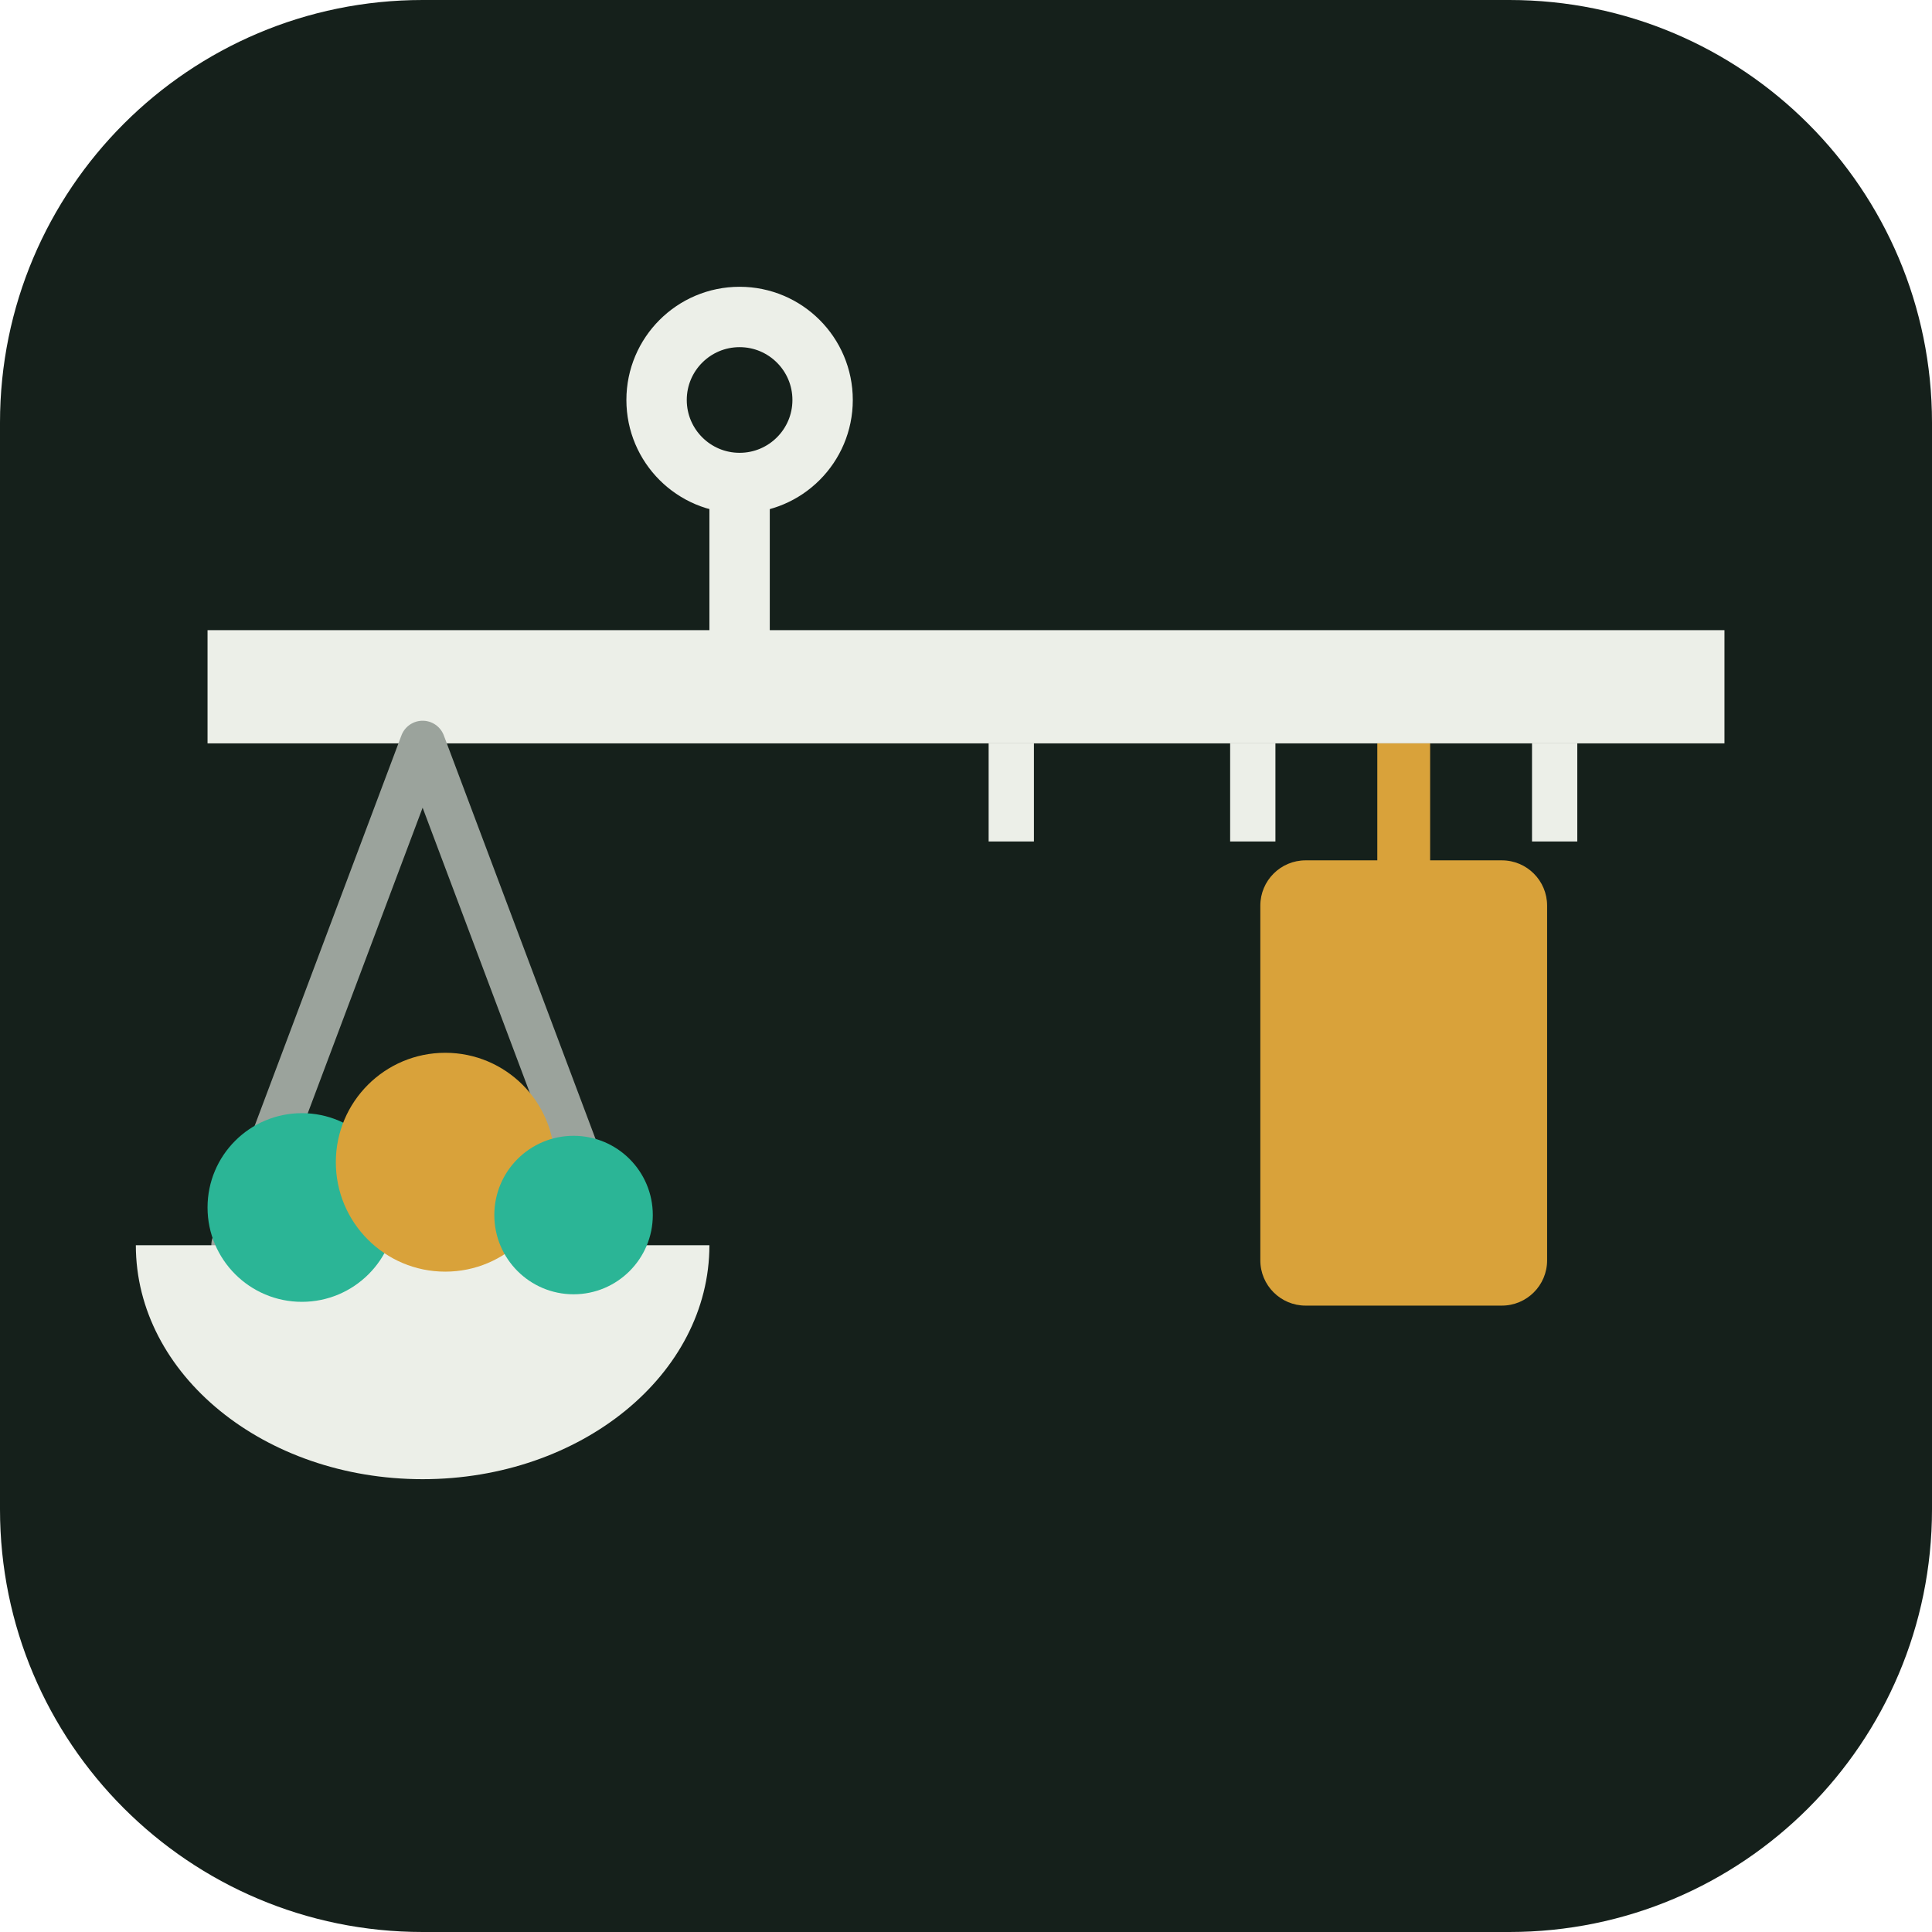
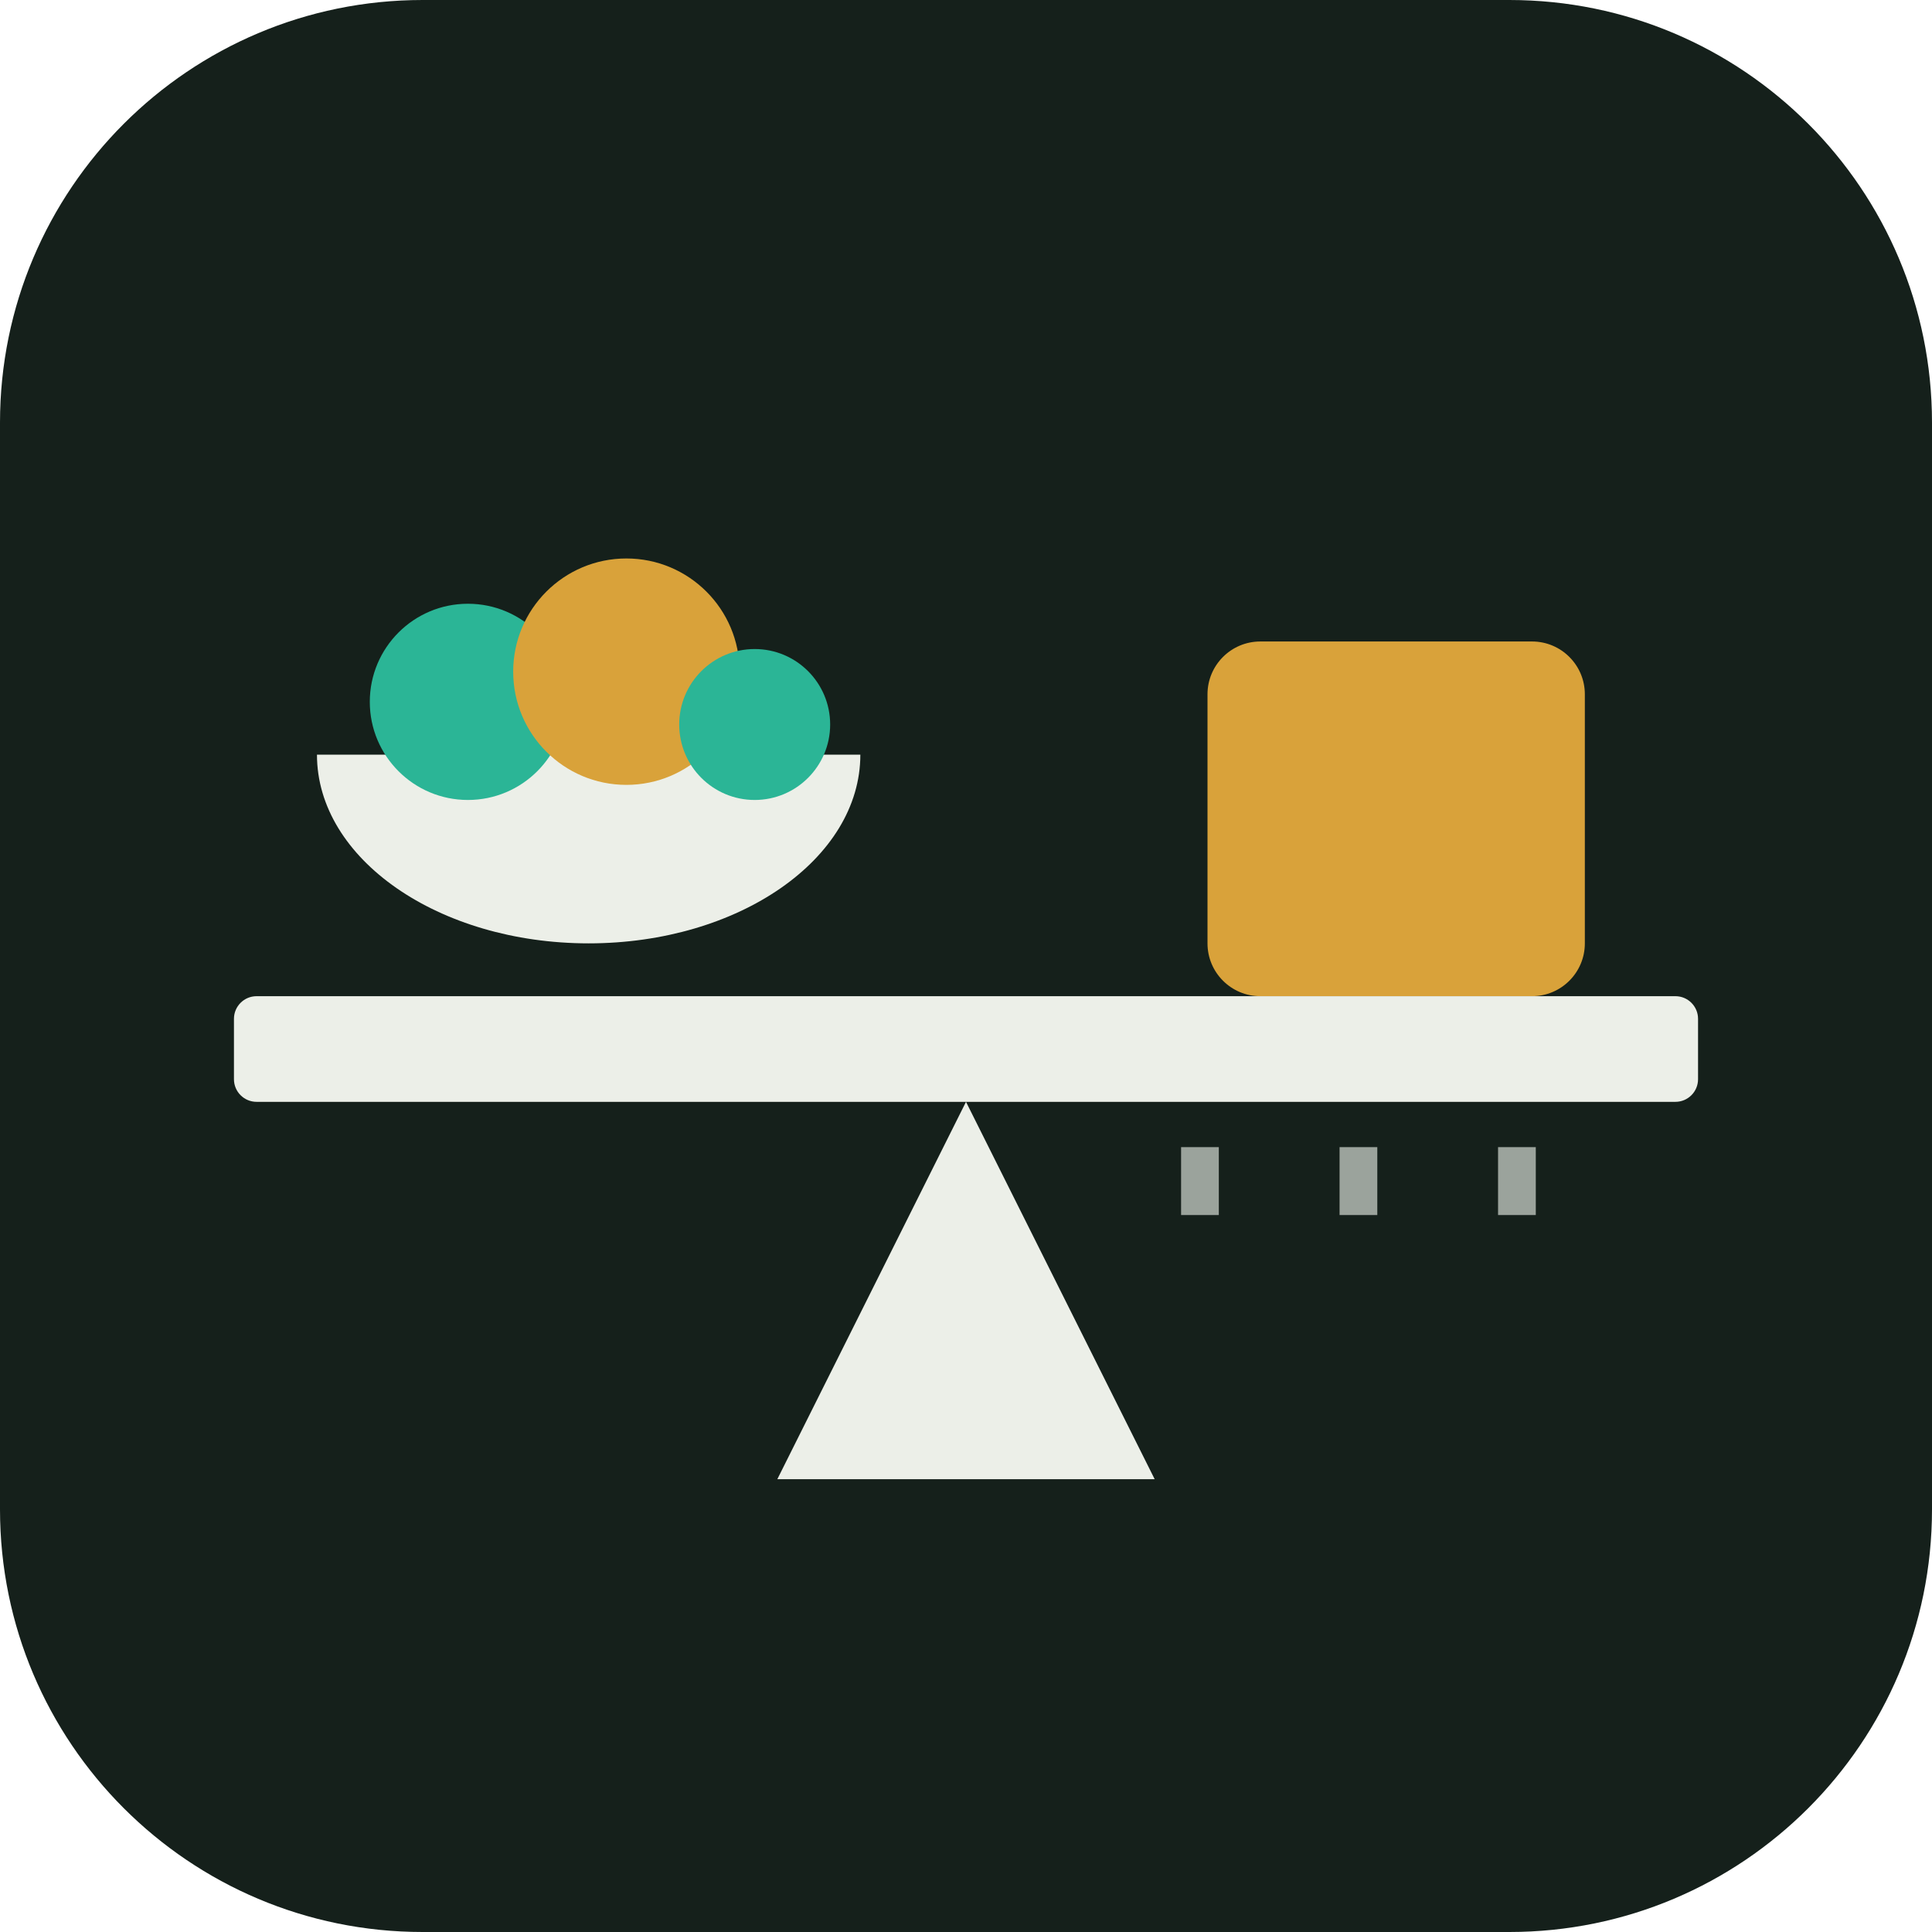
<svg xmlns="http://www.w3.org/2000/svg" viewBox="0 0 512 512">
  <rect width="512" height="512" rx="112" fill="#15201B" />
-   <g id="art" transform="translate(0 22)">
-     <circle cx="196" cy="84" r="22" fill="none" stroke="#ECEFE8" stroke-width="16" />
-     <path d="M196 106v54" stroke="#ECEFE8" stroke-width="16" />
-     <path d="M70 160h372" stroke="#ECEFE8" stroke-width="30" stroke-linecap="square" />
-     <path d="M268 175v26M332 175v26M412 175v26" stroke="#ECEFE8" stroke-width="12" />
-     <path d="M372 175v36" stroke="#D9A23A" stroke-width="14" />
-     <rect x="334" y="206" width="76" height="118" rx="12" fill="#D9A23A" />
-     <path d="M112 175 62 308M112 175l50 133" stroke="#9BA39C" stroke-width="12" stroke-linecap="round" />
-     <path d="M36 308h152a76 62 0 0 1-152 0z" fill="#ECEFE8" />
-     <circle cx="80" cy="298" r="25" fill="#2BB596" />
-     <circle cx="118" cy="286" r="29" fill="#D9A23A" />
-     <circle cx="152" cy="300" r="21" fill="#2BB596" />
+   <g id="art" transform="translate(0 -26)">
+     <path d="M84 226h144a72 50 0 0 1-144 0z" fill="#ECEFE8" />
+     <circle cx="124" cy="212" r="26" fill="#2BB596" />
+     <circle cx="166" cy="204" r="30" fill="#D9A23A" />
+     <circle cx="200" cy="218" r="20" fill="#2BB596" />
+     <rect x="320" y="196" width="100" height="94" rx="14" fill="#D9A23A" />
+     <rect x="62" y="290" width="388" height="28" rx="6" fill="#ECEFE8" />
+     <path d="M318 330v18M360 330v18M402 330v18" stroke="#9BA39C" stroke-width="10" />
+     <path d="M256 318 206 418h100z" fill="#ECEFE8" />
  </g>
</svg>
